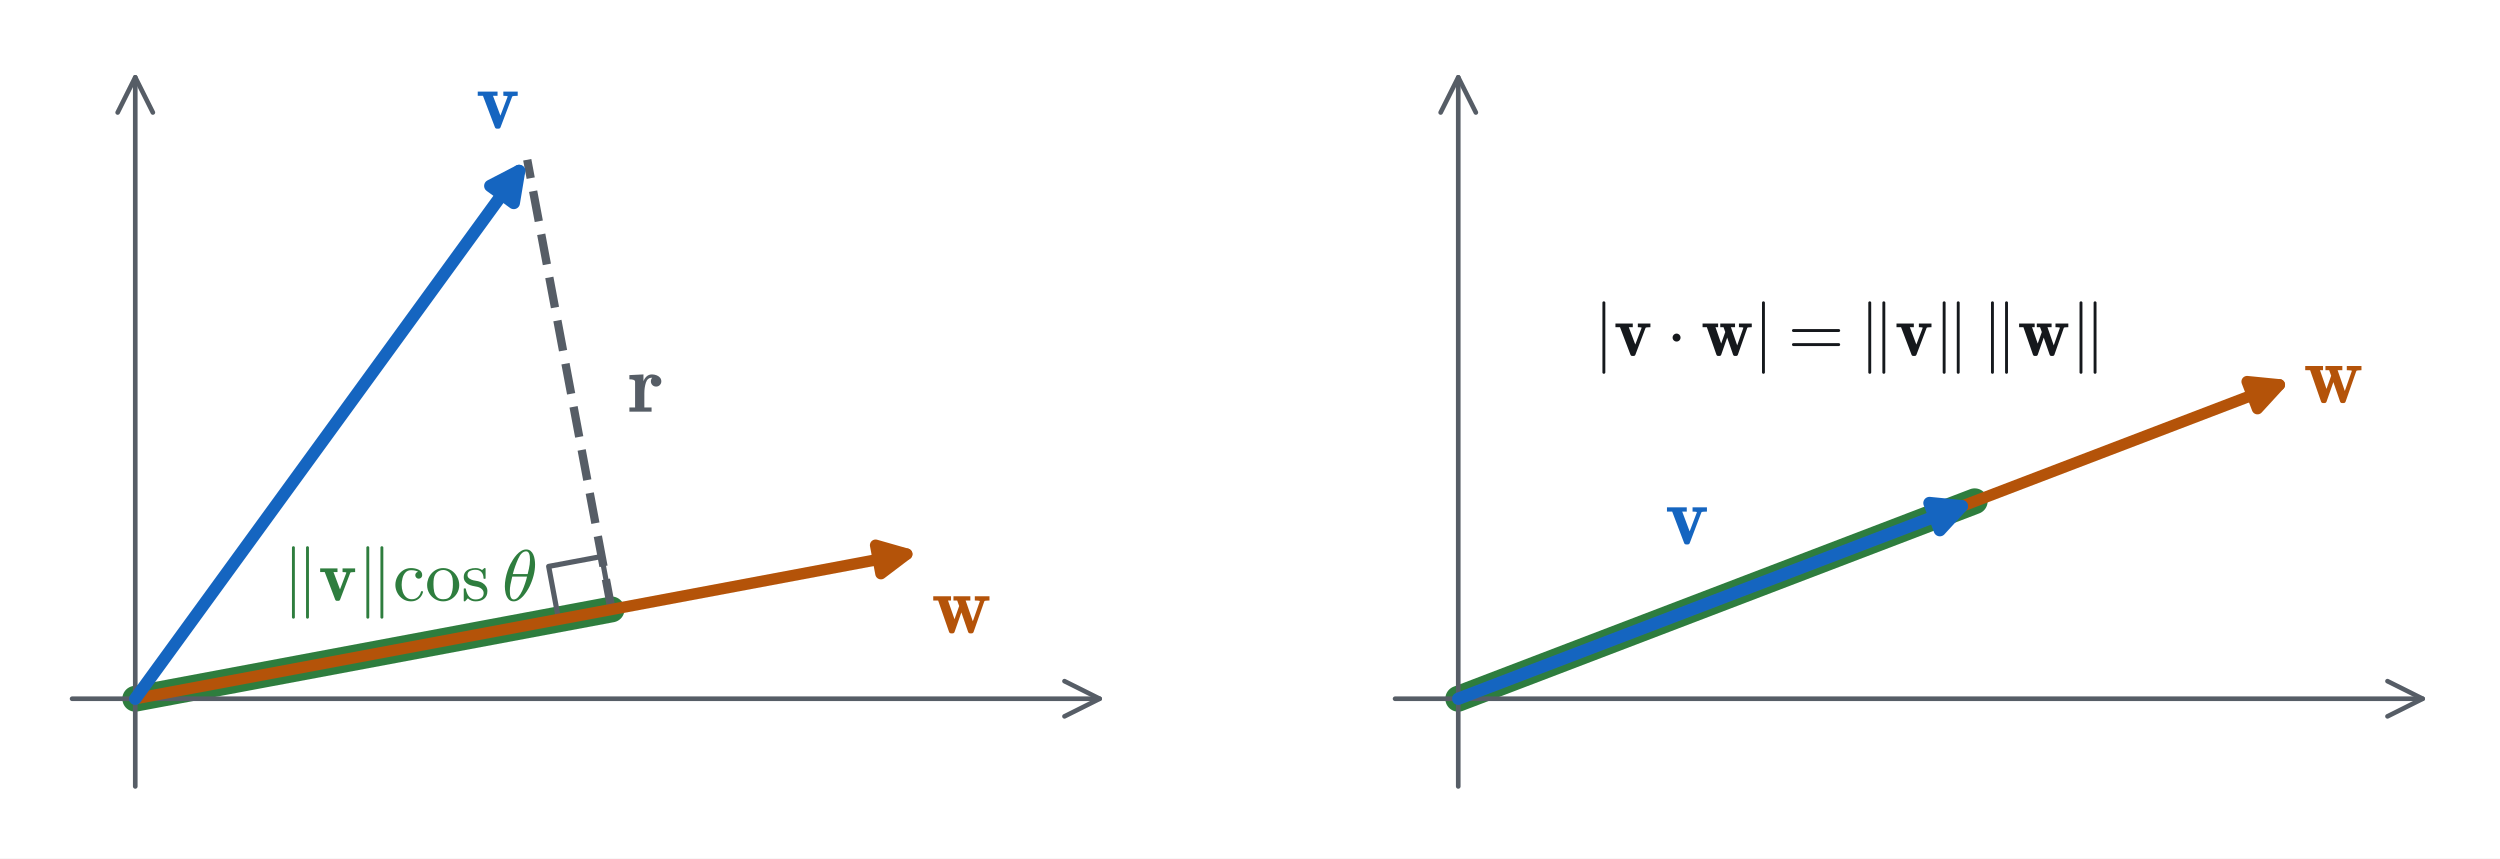
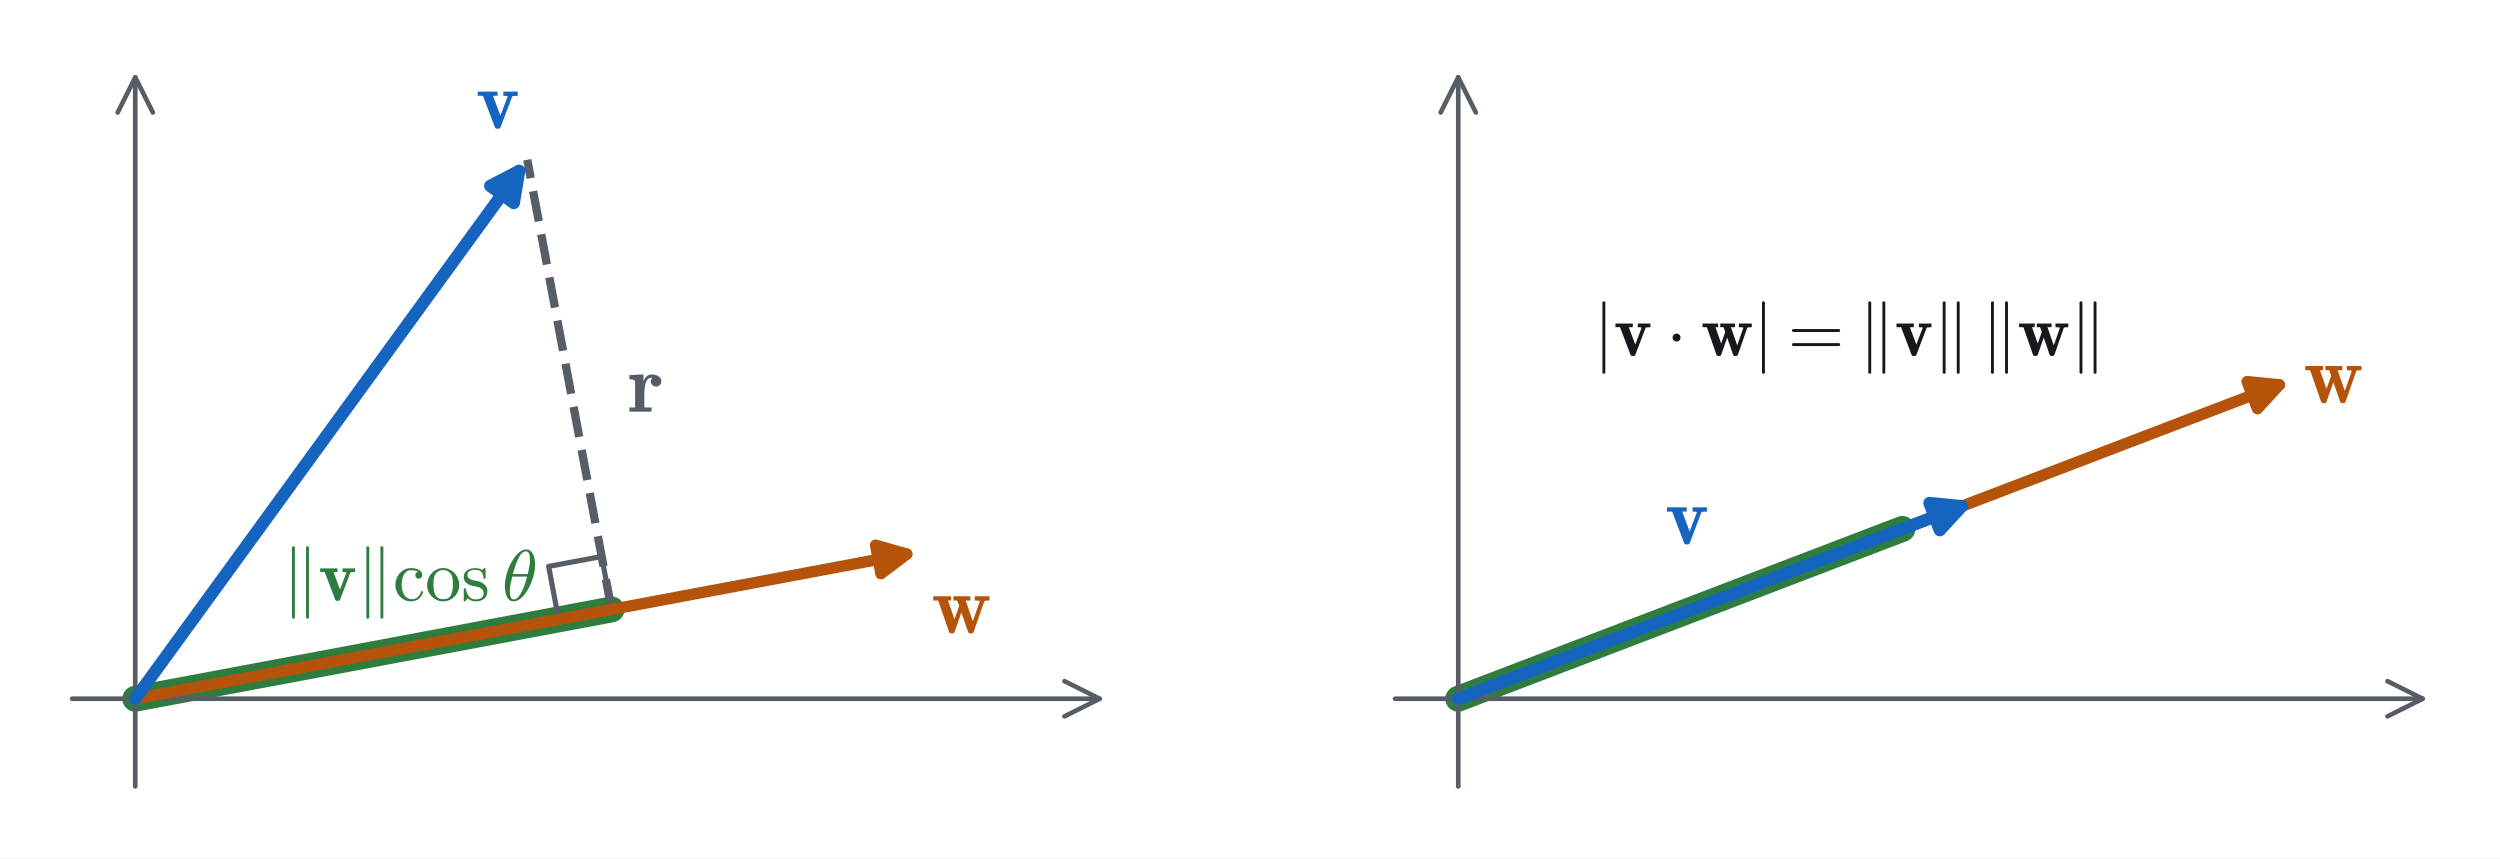
<svg xmlns="http://www.w3.org/2000/svg" xmlns:xlink="http://www.w3.org/1999/xlink" width="483.12pt" height="165.905pt" viewBox="0 0 483.12 165.905" version="1.1">
  <defs>
    <style type="text/css">*{stroke-linejoin: round; stroke-linecap: butt}</style>
  </defs>
  <g id="figure_1">
    <g id="patch_1">
      <path d="M 0 165.905  L 483.12 165.905  L 483.12 0  L 0 0  z " style="fill: #ffffff" />
    </g>
    <g id="axes_1">
      <g id="line2d_1">
        <path d="M 26.138 135.033  L 118.185 117.774  " clip-path="url(#p08b515975b)" style="fill: none; stroke: #2e7d3e; stroke-width: 5; stroke-linecap: round" />
      </g>
      <g id="line2d_2">
        <path d="M 118.185 117.774  L 101.891 30.873  " clip-path="url(#p08b515975b)" style="fill: none; stroke-dasharray: 5.92,2.56; stroke-dashoffset: 0; stroke: #565d66; stroke-width: 1.6" />
      </g>
      <g id="line2d_3">
        <path d="M 118.185 117.774  L 107.947 119.694  L 106.028 109.456  L 116.265 107.536  L 118.185 117.774  " clip-path="url(#p08b515975b)" style="fill: none; stroke: #565d66; stroke-linecap: square" />
      </g>
      <g id="patch_2">
        <path d="M 13.932 135.033  Q 113.725 135.033 212.511 135.033  " style="fill: none; stroke: #565d66; stroke-width: 0.9; stroke-linecap: round" />
        <path d="M 205.711 131.633  L 212.511 135.033  L 205.711 138.433  " style="fill: none; stroke: #565d66; stroke-width: 0.9; stroke-linecap: round" />
      </g>
      <g id="patch_3">
        <path d="M 26.138 151.973  Q 26.138 82.951 26.138 14.937  " style="fill: none; stroke: #565d66; stroke-width: 0.9; stroke-linecap: round" />
        <path d="M 22.738 21.737  L 26.138 14.937  L 29.538 21.737  " style="fill: none; stroke: #565d66; stroke-width: 0.9; stroke-linecap: round" />
      </g>
      <g id="patch_4">
        <path d="M 26.138 135.033  Q 101.891 120.829 175.226 107.079  " style="fill: none; stroke: #b45309; stroke-width: 2.2; stroke-linecap: round" />
        <path d="M 169.206 105.359  L 175.226 107.079  L 170.238 110.863  z " style="fill: #b45309; stroke: #b45309; stroke-width: 2.2; stroke-linecap: round" />
      </g>
      <g id="patch_5">
        <path d="M 26.138 135.033  Q 64.015 82.953 100.313 33.043  " style="fill: none; stroke: #1565c0; stroke-width: 2.4; stroke-linecap: round" />
        <path d="M 94.754 35.925  L 100.313 33.043  L 99.283 39.219  z " style="fill: #1565c0; stroke: #1565c0; stroke-width: 2.4; stroke-linecap: round" />
      </g>
      <g id="text_1">
        <g style="fill: #b45309" transform="translate(180.0109 122.4335) scale(0.16 -0.16)">
          <defs>
            <path id="Cmb10-62" d="M 1356 91  L 513 2516  L 134 2516  L 134 2841  L 1509 2841  L 1509 2516  L 1275 2516  L 1778 1069  L 2138 2088  L 1984 2516  L 1697 2516  L 1697 2841  L 3003 2841  L 3003 2516  L 2638 2516  L 3194 909  L 3738 2463  Q 3738 2494 3608 2505  Q 3478 2516 3347 2516  L 3347 2841  L 4481 2841  L 4481 2516  Q 4103 2516 4084 2456  L 3256 91  Q 3216 -25 3091 -25  L 2994 -25  Q 2869 -25 2828 91  L 2309 1594  L 1784 91  Q 1744 -25 1619 -25  L 1522 -25  Q 1397 -25 1356 91  z " transform="scale(0.015625)" />
          </defs>
          <use xlink:href="#Cmb10-62" transform="translate(0 0.609375)" />
        </g>
      </g>
      <g id="text_2">
        <g style="fill: #1565c0" transform="translate(91.96945 24.90182) scale(0.16 -0.16)">
          <defs>
            <path id="Cmb10-25" d="M 1466 91  L 544 2516  L 141 2516  L 141 2841  L 1672 2841  L 1672 2516  L 1319 2516  L 1894 984  L 2456 2463  Q 2456 2494 2342 2505  Q 2228 2516 2119 2516  L 2119 2841  L 3231 2841  L 3231 2516  Q 2828 2516 2803 2456  L 1906 91  Q 1866 -25 1741 -25  L 1631 -25  Q 1506 -25 1466 91  z " transform="scale(0.015625)" />
          </defs>
          <use xlink:href="#Cmb10-25" transform="translate(0 0.609375)" />
        </g>
      </g>
      <g id="text_3">
        <g style="fill: #2e7d3e" transform="translate(54.56115 116.0548) scale(0.14 -0.14)">
          <defs>
            <path id="Cmsy10-2c" d="M 850 -1484  L 850 4684  Q 850 4734 890 4767  Q 931 4800 978 4800  Q 1031 4800 1068 4767  Q 1106 4734 1106 4684  L 1106 -1484  Q 1106 -1534 1068 -1567  Q 1031 -1600 978 -1600  Q 931 -1600 890 -1567  Q 850 -1534 850 -1484  z M 2094 -1484  L 2094 4684  Q 2094 4734 2131 4767  Q 2169 4800 2222 4800  Q 2269 4800 2309 4767  Q 2350 4734 2350 4684  L 2350 -1484  Q 2350 -1534 2309 -1567  Q 2269 -1600 2222 -1600  Q 2169 -1600 2131 -1567  Q 2094 -1534 2094 -1484  z " transform="scale(0.015625)" />
            <path id="Cmr10-7b" d="M 1594 -72  Q 1206 -72 890 129  Q 575 331 394 667  Q 213 1003 213 1381  Q 213 1759 392 2106  Q 572 2453 889 2661  Q 1206 2869 1594 2869  Q 1969 2869 2276 2722  Q 2584 2575 2584 2241  Q 2584 2116 2495 2023  Q 2406 1931 2278 1931  Q 2150 1931 2061 2023  Q 1972 2116 1972 2241  Q 1972 2353 2044 2436  Q 2116 2519 2222 2541  Q 2000 2681 1600 2681  Q 1294 2681 1106 2478  Q 919 2275 844 1975  Q 769 1675 769 1381  Q 769 1072 861 783  Q 953 494 1158 305  Q 1363 116 1672 116  Q 1975 116 2187 302  Q 2400 488 2478 788  Q 2478 825 2528 825  L 2606 825  Q 2625 825 2640 808  Q 2656 791 2656 769  L 2656 750  Q 2559 372 2271 150  Q 1984 -72 1594 -72  z " transform="scale(0.015625)" />
            <path id="Cmr10-42" d="M 1600 -72  Q 1216 -72 887 123  Q 559 319 368 647  Q 178 975 178 1363  Q 178 1656 283 1928  Q 388 2200 583 2414  Q 778 2628 1037 2748  Q 1297 2869 1600 2869  Q 1994 2869 2317 2661  Q 2641 2453 2828 2104  Q 3016 1756 3016 1363  Q 3016 978 2825 648  Q 2634 319 2307 123  Q 1981 -72 1600 -72  z M 1600 116  Q 2113 116 2284 487  Q 2456 859 2456 1434  Q 2456 1756 2422 1967  Q 2388 2178 2272 2350  Q 2200 2456 2089 2536  Q 1978 2616 1854 2658  Q 1731 2700 1600 2700  Q 1400 2700 1220 2609  Q 1041 2519 922 2350  Q 803 2169 770 1951  Q 738 1734 738 1434  Q 738 1075 800 789  Q 863 503 1052 309  Q 1241 116 1600 116  z " transform="scale(0.015625)" />
            <path id="Cmr10-52" d="M 213 -19  L 213 1025  Q 213 1075 269 1075  L 347 1075  Q 384 1075 397 1025  Q 575 97 1259 97  Q 1563 97 1767 234  Q 1972 372 1972 659  Q 1972 866 1812 1011  Q 1653 1156 1434 1209  L 1006 1294  Q 791 1341 614 1437  Q 438 1534 325 1695  Q 213 1856 213 2069  Q 213 2350 361 2529  Q 509 2709 746 2789  Q 984 2869 1259 2869  Q 1588 2869 1831 2694  L 2016 2853  Q 2016 2869 2047 2869  L 2094 2869  Q 2113 2869 2128 2851  Q 2144 2834 2144 2816  L 2144 1978  Q 2144 1919 2094 1919  L 2016 1919  Q 1959 1919 1959 1978  Q 1959 2313 1773 2516  Q 1588 2719 1253 2719  Q 966 2719 755 2612  Q 544 2506 544 2247  Q 544 2069 695 1955  Q 847 1841 1050 1791  L 1484 1709  Q 1703 1659 1892 1540  Q 2081 1422 2192 1240  Q 2303 1059 2303 831  Q 2303 600 2223 429  Q 2144 259 2001 146  Q 1859 34 1665 -19  Q 1472 -72 1259 -72  Q 859 -72 575 197  L 341 -56  Q 341 -72 306 -72  L 269 -72  Q 213 -72 213 -19  z " transform="scale(0.015625)" />
            <path id="Cmmi10-12" d="M 1031 -72  Q 741 -72 566 140  Q 391 353 323 653  Q 256 953 256 1247  L 256 1253  Q 256 1572 317 1915  Q 378 2259 493 2601  Q 609 2944 744 3213  Q 838 3400 986 3631  Q 1134 3863 1317 4064  Q 1500 4266 1711 4389  Q 1922 4513 2138 4513  L 2144 4513  Q 2375 4513 2529 4384  Q 2684 4256 2770 4056  Q 2856 3856 2890 3628  Q 2925 3400 2925 3194  Q 2925 2709 2794 2204  Q 2663 1700 2431 1228  Q 2344 1050 2189 809  Q 2034 569 1861 378  Q 1688 188 1472 58  Q 1256 -72 1038 -72  L 1031 -72  z M 1044 97  Q 1256 97 1451 323  Q 1647 550 1794 873  Q 1941 1197 2052 1536  Q 2163 1875 2216 2113  L 909 2113  Q 809 1709 753 1417  Q 697 1125 697 844  Q 697 97 1044 97  z M 959 2338  L 2272 2338  Q 2341 2619 2381 2808  Q 2422 2997 2450 3206  Q 2478 3416 2478 3597  Q 2478 4347 2138 4347  Q 1731 4347 1436 3692  Q 1141 3038 959 2338  z " transform="scale(0.015625)" />
          </defs>
          <use xlink:href="#Cmsy10-2c" />
          <use xlink:href="#Cmb10-25" transform="translate(50 0)" />
          <use xlink:href="#Cmsy10-2c" transform="translate(102.6855 0)" />
          <use xlink:href="#Cmr10-7b" transform="translate(152.6855 0)" />
          <use xlink:href="#Cmr10-42" transform="translate(197.0703 0)" />
          <use xlink:href="#Cmr10-52" transform="translate(247.0703 0)" />
          <use xlink:href="#Cmmi10-12" transform="translate(303.1417 0)" />
        </g>
      </g>
      <g id="text_4">
        <g style="fill: #565d66" transform="translate(121.4008 79.71535) scale(0.16 -0.16)">
          <defs>
            <path id="Cmb10-84" d="M 91 0  L 91 325  L 531 325  L 531 2322  Q 531 2503 91 2503  L 91 2828  L 1178 2881  L 1178 2356  Q 1269 2594 1436 2737  Q 1603 2881 1838 2881  Q 2006 2881 2173 2822  Q 2341 2763 2450 2641  Q 2559 2519 2559 2344  Q 2559 2178 2443 2059  Q 2328 1941 2156 1941  Q 1984 1941 1868 2059  Q 1753 2178 1753 2344  Q 1753 2513 1856 2625  L 1838 2625  Q 1488 2625 1367 2248  Q 1247 1872 1247 1416  L 1247 325  L 1806 325  L 1806 0  L 91 0  z " transform="scale(0.015625)" />
          </defs>
          <use xlink:href="#Cmb10-84" transform="translate(0 0.984375)" />
        </g>
      </g>
    </g>
    <g id="axes_2">
      <g id="line2d_4">
-         <path d="M 281.804 135.033  L 381.608 96.872  " clip-path="url(#pb5c1b18f74)" style="fill: none; stroke: #2e7d3e; stroke-width: 5; stroke-linecap: round" />
+         <path d="M 281.804 135.033  L 367.635 102.215  " clip-path="url(#pb5c1b18f74)" style="fill: none; stroke: #2e7d3e; stroke-width: 5; stroke-linecap: round" />
      </g>
      <g id="patch_6">
        <path d="M 269.597 135.033  Q 369.39 135.033 468.177 135.033  " style="fill: none; stroke: #565d66; stroke-width: 0.9; stroke-linecap: round" />
        <path d="M 461.377 131.633  L 468.177 135.033  L 461.377 138.433  " style="fill: none; stroke: #565d66; stroke-width: 0.9; stroke-linecap: round" />
      </g>
      <g id="patch_7">
        <path d="M 281.804 151.973  Q 281.804 82.951 281.804 14.937  " style="fill: none; stroke: #565d66; stroke-width: 0.9; stroke-linecap: round" />
        <path d="M 278.404 21.737  L 281.804 14.937  L 285.204 21.737  " style="fill: none; stroke: #565d66; stroke-width: 0.9; stroke-linecap: round" />
      </g>
      <g id="patch_8">
        <path d="M 281.804 135.033  Q 362.291 104.258 440.481 74.362  " style="fill: none; stroke: #b45309; stroke-width: 2.2; stroke-linecap: round" />
        <path d="M 434.25 73.747  L 440.481 74.362  L 436.25 78.977  z " style="fill: #b45309; stroke: #b45309; stroke-width: 2.2; stroke-linecap: round" />
      </g>
      <g id="patch_9">
        <path d="M 281.804 135.033  Q 331.706 115.953 379.102 97.831  " style="fill: none; stroke: #1565c0; stroke-width: 2.4; stroke-linecap: round" />
        <path d="M 372.871 97.215  L 379.102 97.831  L 374.871 102.446  z " style="fill: #1565c0; stroke: #1565c0; stroke-width: 2.4; stroke-linecap: round" />
      </g>
      <g id="text_5">
        <g style="fill: #b45309" transform="translate(445.1455 77.92873) scale(0.16 -0.16)">
          <use xlink:href="#Cmb10-62" transform="translate(0 0.609375)" />
        </g>
      </g>
      <g id="text_6">
        <g style="fill: #1565c0" transform="translate(321.7843 105.2471) scale(0.16 -0.16)">
          <use xlink:href="#Cmb10-25" transform="translate(0 0.609375)" />
        </g>
      </g>
      <g id="text_7">
        <g style="fill: #15181c" transform="translate(307.9964 68.73255) scale(0.14 -0.14)">
          <defs>
            <path id="Cmsy10-2f" d="M 763 -1484  L 763 4684  Q 763 4734 800 4767  Q 838 4800 891 4800  Q 938 4800 978 4767  Q 1019 4734 1019 4684  L 1019 -1484  Q 1019 -1534 978 -1567  Q 938 -1600 891 -1600  Q 838 -1600 800 -1567  Q 763 -1534 763 -1484  z " transform="scale(0.015625)" />
            <path id="Cmsy10-4e" d="M 538 1600  Q 538 1691 584 1772  Q 631 1853 714 1903  Q 797 1953 891 1953  Q 981 1953 1064 1903  Q 1147 1853 1194 1772  Q 1241 1691 1241 1600  Q 1241 1456 1139 1351  Q 1038 1247 891 1247  Q 747 1247 642 1351  Q 538 1456 538 1600  z " transform="scale(0.015625)" />
            <path id="Cmr10-29" d="M 481 850  Q 428 850 393 890  Q 359 931 359 978  Q 359 1031 393 1068  Q 428 1106 481 1106  L 4500 1106  Q 4547 1106 4581 1068  Q 4616 1031 4616 978  Q 4616 931 4581 890  Q 4547 850 4500 850  L 481 850  z M 481 2094  Q 428 2094 393 2131  Q 359 2169 359 2222  Q 359 2269 393 2309  Q 428 2350 481 2350  L 4500 2350  Q 4547 2350 4581 2309  Q 4616 2269 4616 2222  Q 4616 2169 4581 2131  Q 4547 2094 4500 2094  L 481 2094  z " transform="scale(0.015625)" />
          </defs>
          <use xlink:href="#Cmsy10-2f" />
          <use xlink:href="#Cmb10-25" transform="translate(27.68555 0)" />
          <use xlink:href="#Cmsy10-4e" transform="translate(100.3712 0)" />
          <use xlink:href="#Cmb10-62" transform="translate(148.0568 0)" />
          <use xlink:href="#Cmsy10-2f" transform="translate(220.2736 0)" />
          <use xlink:href="#Cmr10-29" transform="translate(267.9592 0)" />
          <use xlink:href="#Cmsy10-2c" transform="translate(365.6448 0)" />
          <use xlink:href="#Cmb10-25" transform="translate(415.6448 0)" />
          <use xlink:href="#Cmsy10-2c" transform="translate(468.3303 0)" />
          <use xlink:href="#Cmsy10-2c" transform="translate(534.9974 0)" />
          <use xlink:href="#Cmb10-62" transform="translate(584.9974 0)" />
          <use xlink:href="#Cmsy10-2c" transform="translate(657.2142 0)" />
        </g>
      </g>
    </g>
  </g>
  <defs>
    <clipPath id="p08b515975b">
      <rect x="7.2" y="7.2" width="213.055" height="151.505" />
    </clipPath>
    <clipPath id="pb5c1b18f74">
      <rect x="262.865" y="7.2" width="213.055" height="151.505" />
    </clipPath>
  </defs>
</svg>
